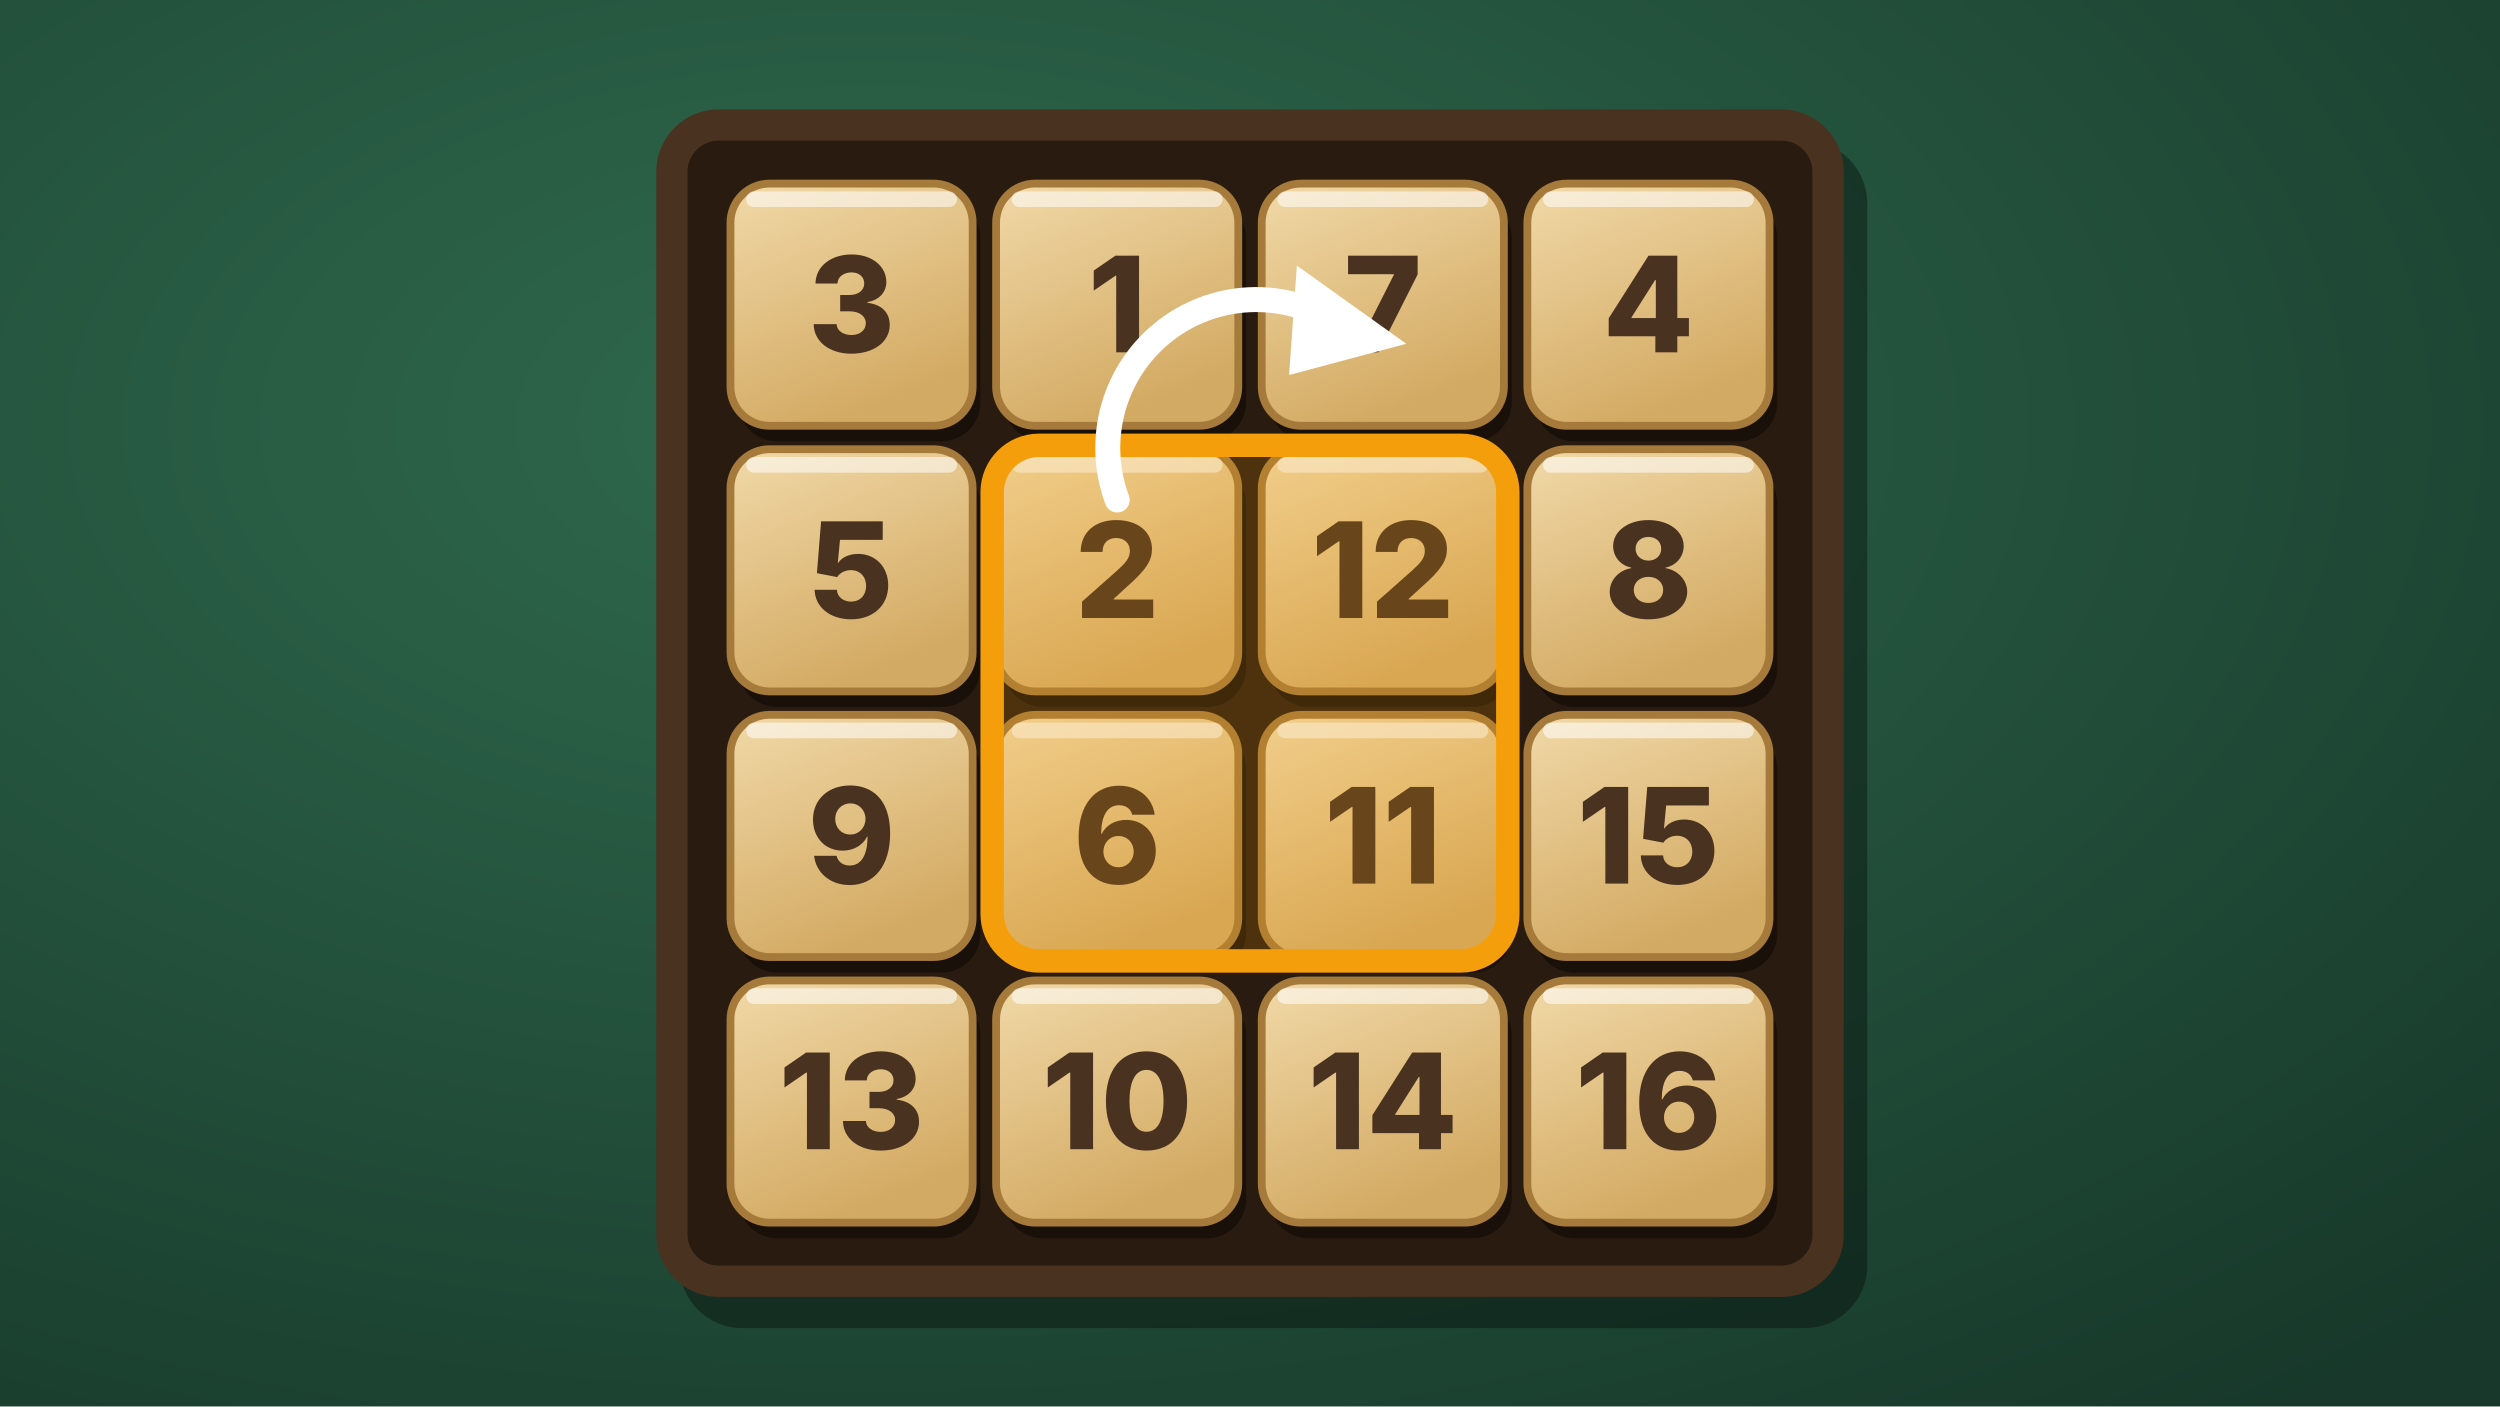
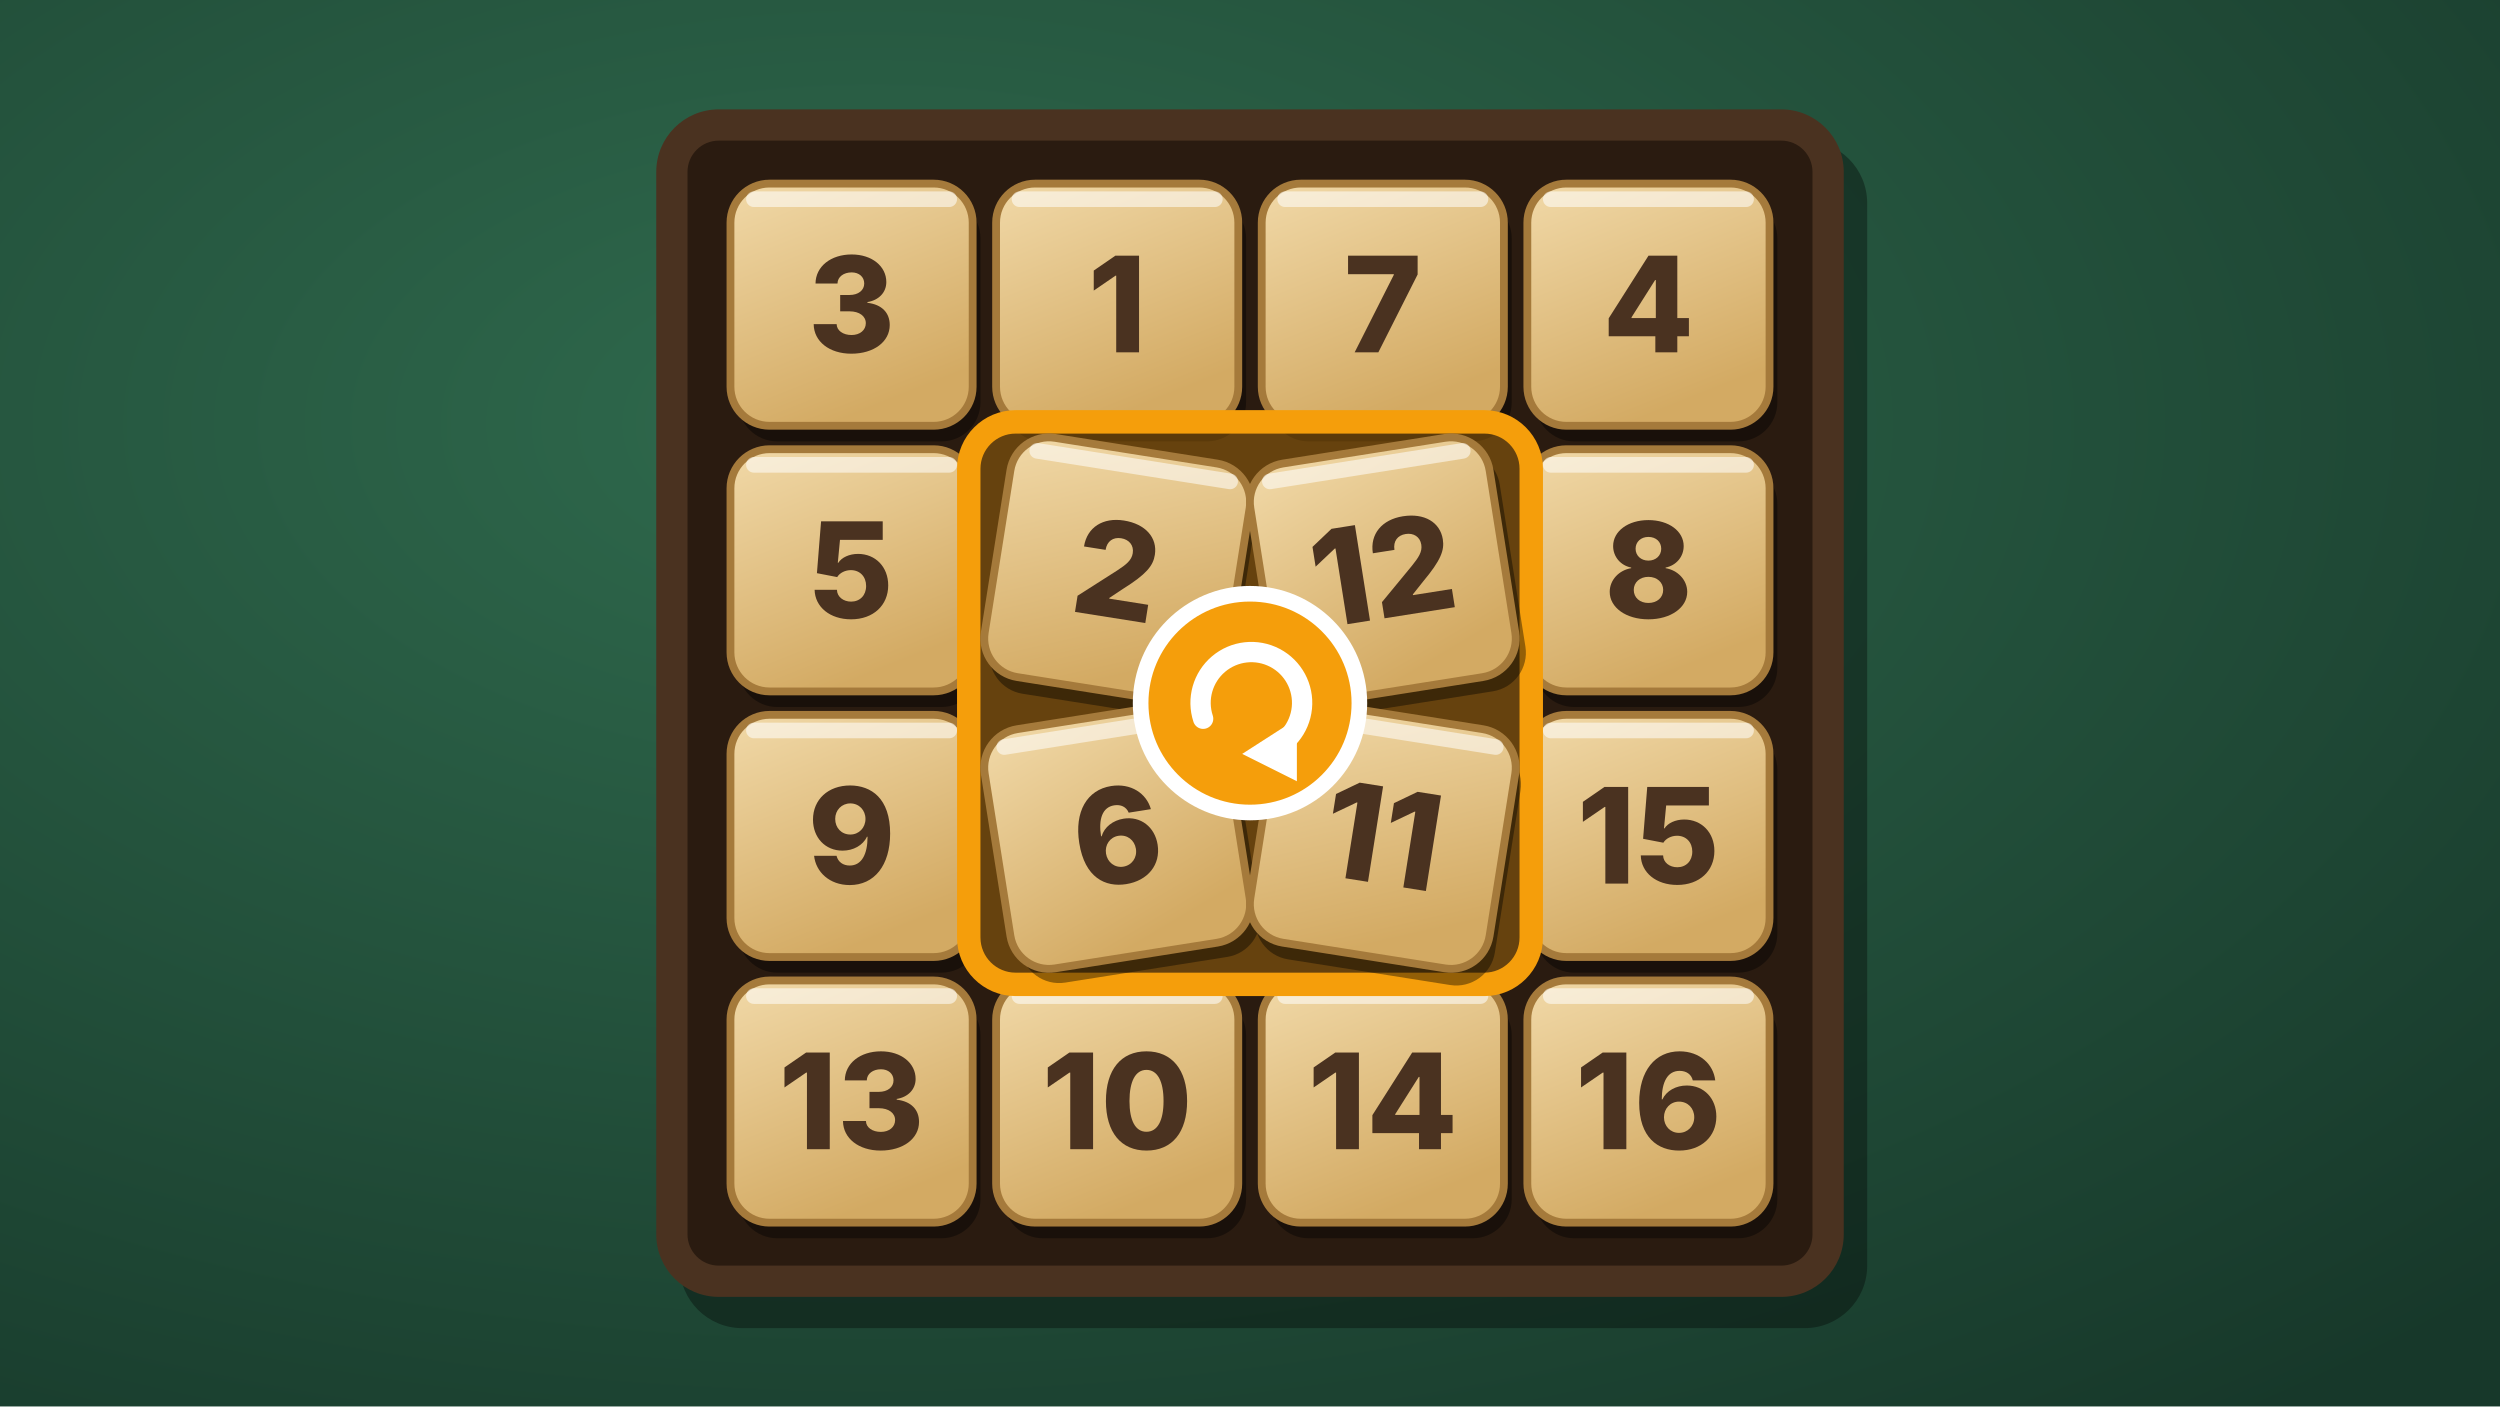
<svg xmlns="http://www.w3.org/2000/svg" width="320" height="180" viewBox="0 0 320 180">
  <rect width="320" height="180" fill="#285c43" />
  <defs>
    <linearGradient id="pz-twiddle-paper" x1="0" y1="0" x2="1" y2="1">
      <stop offset="0" stop-color="#fffdf6" />
      <stop offset="1" stop-color="#ebe5d3" />
    </linearGradient>
    <linearGradient id="pz-twiddle-wood" x1="0" y1="0" x2="0.4" y2="1">
      <stop offset="0" stop-color="#c99a62" />
      <stop offset="1" stop-color="#8f6538" />
    </linearGradient>
    <linearGradient id="pz-twiddle-slate" x1="0" y1="0" x2="0.5" y2="1">
      <stop offset="0" stop-color="#2d3e55" />
      <stop offset="1" stop-color="#161d2b" />
    </linearGradient>
    <radialGradient id="pz-twiddle-felt" cx="0.35" cy="0.3" r="0.9" fx="0.35" fy="0.3">
      <stop offset="0" stop-color="#2f6a4d" />
      <stop offset="1" stop-color="#17382a" />
    </radialGradient>
    <radialGradient id="pz-twiddle-ball" cx="0.32" cy="0.28" r="0.8" fx="0.32" fy="0.28">
      <stop offset="0" stop-color="#fff" />
      <stop offset="0.35" stop-color="#9fb4d6" />
      <stop offset="1" stop-color="#3a4d6e" />
    </radialGradient>
    <linearGradient id="pz-twiddle-tile" x1="0" y1="0" x2="0.4" y2="1">
      <stop offset="0" stop-color="#f1d9a8" />
      <stop offset="1" stop-color="#d3aa63" />
    </linearGradient>
    <linearGradient id="pz-twiddle-steel" x1="0" y1="0" x2="0" y2="1">
      <stop offset="0" stop-color="#f4f6fa" />
      <stop offset="1" stop-color="#9aa5b8" />
    </linearGradient>
  </defs>
  <rect x="0" y="0" width="320" height="180" fill="url(#pz-twiddle-felt)" />
  <rect x="87" y="18" width="152" height="152" rx="8" fill="rgba(0,0,0,0.35)" />
  <rect x="84" y="14" width="152" height="152" rx="8" fill="#4a3220" />
  <rect x="88" y="18" width="144" height="144" rx="4" fill="#2a1b10" />
  <rect x="94.5" y="25.5" width="31" height="31" rx="5" fill="rgba(0,0,0,0.4)" />
  <rect x="93.5" y="23.5" width="31" height="31" rx="5" fill="url(#pz-twiddle-tile)" stroke="#a57a3b" stroke-width="1" />
  <rect x="95.5" y="24.5" width="27" height="2" rx="1" fill="#fff" fill-opacity="0.55" />
  <text x="109" y="45.1" font-size="17" font-weight="800" text-anchor="middle" fill="#4a3220" font-family="system-ui,-apple-system,sans-serif">3</text>
  <rect x="128.5" y="25.5" width="31" height="31" rx="5" fill="rgba(0,0,0,0.4)" />
  <rect x="127.5" y="23.5" width="31" height="31" rx="5" fill="url(#pz-twiddle-tile)" stroke="#a57a3b" stroke-width="1" />
  <rect x="129.5" y="24.5" width="27" height="2" rx="1" fill="#fff" fill-opacity="0.55" />
  <text x="143" y="45.1" font-size="17" font-weight="800" text-anchor="middle" fill="#4a3220" font-family="system-ui,-apple-system,sans-serif">1</text>
  <rect x="162.5" y="25.5" width="31" height="31" rx="5" fill="rgba(0,0,0,0.4)" />
  <rect x="161.5" y="23.5" width="31" height="31" rx="5" fill="url(#pz-twiddle-tile)" stroke="#a57a3b" stroke-width="1" />
  <rect x="163.5" y="24.5" width="27" height="2" rx="1" fill="#fff" fill-opacity="0.55" />
  <text x="177" y="45.1" font-size="17" font-weight="800" text-anchor="middle" fill="#4a3220" font-family="system-ui,-apple-system,sans-serif">7</text>
  <rect x="196.5" y="25.5" width="31" height="31" rx="5" fill="rgba(0,0,0,0.4)" />
  <rect x="195.5" y="23.5" width="31" height="31" rx="5" fill="url(#pz-twiddle-tile)" stroke="#a57a3b" stroke-width="1" />
  <rect x="197.5" y="24.5" width="27" height="2" rx="1" fill="#fff" fill-opacity="0.55" />
  <text x="211" y="45.1" font-size="17" font-weight="800" text-anchor="middle" fill="#4a3220" font-family="system-ui,-apple-system,sans-serif">4</text>
  <rect x="94.5" y="59.5" width="31" height="31" rx="5" fill="rgba(0,0,0,0.4)" />
  <rect x="93.5" y="57.5" width="31" height="31" rx="5" fill="url(#pz-twiddle-tile)" stroke="#a57a3b" stroke-width="1" />
  <rect x="95.5" y="58.5" width="27" height="2" rx="1" fill="#fff" fill-opacity="0.55" />
  <text x="109" y="79.1" font-size="17" font-weight="800" text-anchor="middle" fill="#4a3220" font-family="system-ui,-apple-system,sans-serif">5</text>
-   <rect x="128.5" y="59.5" width="31" height="31" rx="5" fill="rgba(0,0,0,0.4)" />
-   <rect x="127.5" y="57.5" width="31" height="31" rx="5" fill="url(#pz-twiddle-tile)" stroke="#a57a3b" stroke-width="1" />
-   <rect x="129.5" y="58.5" width="27" height="2" rx="1" fill="#fff" fill-opacity="0.55" />
-   <text x="143" y="79.1" font-size="17" font-weight="800" text-anchor="middle" fill="#4a3220" font-family="system-ui,-apple-system,sans-serif">2</text>
-   <rect x="162.5" y="59.5" width="31" height="31" rx="5" fill="rgba(0,0,0,0.4)" />
-   <rect x="161.5" y="57.5" width="31" height="31" rx="5" fill="url(#pz-twiddle-tile)" stroke="#a57a3b" stroke-width="1" />
-   <rect x="163.5" y="58.5" width="27" height="2" rx="1" fill="#fff" fill-opacity="0.55" />
-   <text x="177" y="79.1" font-size="17" font-weight="800" text-anchor="middle" fill="#4a3220" font-family="system-ui,-apple-system,sans-serif">12</text>
  <rect x="196.5" y="59.5" width="31" height="31" rx="5" fill="rgba(0,0,0,0.4)" />
  <rect x="195.5" y="57.5" width="31" height="31" rx="5" fill="url(#pz-twiddle-tile)" stroke="#a57a3b" stroke-width="1" />
  <rect x="197.5" y="58.5" width="27" height="2" rx="1" fill="#fff" fill-opacity="0.55" />
  <text x="211" y="79.1" font-size="17" font-weight="800" text-anchor="middle" fill="#4a3220" font-family="system-ui,-apple-system,sans-serif">8</text>
  <rect x="94.5" y="93.5" width="31" height="31" rx="5" fill="rgba(0,0,0,0.4)" />
  <rect x="93.5" y="91.5" width="31" height="31" rx="5" fill="url(#pz-twiddle-tile)" stroke="#a57a3b" stroke-width="1" />
  <rect x="95.5" y="92.5" width="27" height="2" rx="1" fill="#fff" fill-opacity="0.55" />
  <text x="109" y="113.1" font-size="17" font-weight="800" text-anchor="middle" fill="#4a3220" font-family="system-ui,-apple-system,sans-serif">9</text>
-   <rect x="128.5" y="93.5" width="31" height="31" rx="5" fill="rgba(0,0,0,0.4)" />
-   <rect x="127.5" y="91.5" width="31" height="31" rx="5" fill="url(#pz-twiddle-tile)" stroke="#a57a3b" stroke-width="1" />
-   <rect x="129.5" y="92.5" width="27" height="2" rx="1" fill="#fff" fill-opacity="0.55" />
-   <text x="143" y="113.1" font-size="17" font-weight="800" text-anchor="middle" fill="#4a3220" font-family="system-ui,-apple-system,sans-serif">6</text>
-   <rect x="162.5" y="93.5" width="31" height="31" rx="5" fill="rgba(0,0,0,0.4)" />
-   <rect x="161.5" y="91.5" width="31" height="31" rx="5" fill="url(#pz-twiddle-tile)" stroke="#a57a3b" stroke-width="1" />
-   <rect x="163.5" y="92.5" width="27" height="2" rx="1" fill="#fff" fill-opacity="0.55" />
-   <text x="177" y="113.1" font-size="17" font-weight="800" text-anchor="middle" fill="#4a3220" font-family="system-ui,-apple-system,sans-serif">11</text>
  <rect x="196.5" y="93.5" width="31" height="31" rx="5" fill="rgba(0,0,0,0.4)" />
  <rect x="195.5" y="91.5" width="31" height="31" rx="5" fill="url(#pz-twiddle-tile)" stroke="#a57a3b" stroke-width="1" />
  <rect x="197.5" y="92.5" width="27" height="2" rx="1" fill="#fff" fill-opacity="0.55" />
  <text x="211" y="113.1" font-size="17" font-weight="800" text-anchor="middle" fill="#4a3220" font-family="system-ui,-apple-system,sans-serif">15</text>
  <rect x="94.5" y="127.5" width="31" height="31" rx="5" fill="rgba(0,0,0,0.4)" />
  <rect x="93.5" y="125.5" width="31" height="31" rx="5" fill="url(#pz-twiddle-tile)" stroke="#a57a3b" stroke-width="1" />
  <rect x="95.5" y="126.5" width="27" height="2" rx="1" fill="#fff" fill-opacity="0.55" />
  <text x="109" y="147.1" font-size="17" font-weight="800" text-anchor="middle" fill="#4a3220" font-family="system-ui,-apple-system,sans-serif">13</text>
  <rect x="128.5" y="127.5" width="31" height="31" rx="5" fill="rgba(0,0,0,0.4)" />
  <rect x="127.5" y="125.5" width="31" height="31" rx="5" fill="url(#pz-twiddle-tile)" stroke="#a57a3b" stroke-width="1" />
  <rect x="129.5" y="126.5" width="27" height="2" rx="1" fill="#fff" fill-opacity="0.55" />
  <text x="143" y="147.1" font-size="17" font-weight="800" text-anchor="middle" fill="#4a3220" font-family="system-ui,-apple-system,sans-serif">10</text>
  <rect x="162.5" y="127.5" width="31" height="31" rx="5" fill="rgba(0,0,0,0.4)" />
  <rect x="161.5" y="125.5" width="31" height="31" rx="5" fill="url(#pz-twiddle-tile)" stroke="#a57a3b" stroke-width="1" />
  <rect x="163.5" y="126.5" width="27" height="2" rx="1" fill="#fff" fill-opacity="0.55" />
  <text x="177" y="147.1" font-size="17" font-weight="800" text-anchor="middle" fill="#4a3220" font-family="system-ui,-apple-system,sans-serif">14</text>
  <rect x="196.5" y="127.5" width="31" height="31" rx="5" fill="rgba(0,0,0,0.4)" />
  <rect x="195.5" y="125.5" width="31" height="31" rx="5" fill="url(#pz-twiddle-tile)" stroke="#a57a3b" stroke-width="1" />
  <rect x="197.5" y="126.5" width="27" height="2" rx="1" fill="#fff" fill-opacity="0.55" />
  <text x="211" y="147.1" font-size="17" font-weight="800" text-anchor="middle" fill="#4a3220" font-family="system-ui,-apple-system,sans-serif">16</text>
-   <rect x="127" y="57" width="66" height="66" fill="rgba(245,158,11,0.18)" stroke="#f59e0b" stroke-width="3" rx="6" />
-   <path d="M143 64A19 19 0 0 1 172 42" fill="none" stroke="#fff" stroke-width="3.2" stroke-linecap="round" stroke-linejoin="round" />
-   <path d="M166 34L180 44L165 48Z" fill="#fff" />
+   <rect x="124" y="54" width="72" height="72" fill="rgba(245,158,11,0.3)" stroke="#f59e0b" stroke-width="3" rx="6" />
+   <g transform="rotate(9 143 73)">
+     <rect x="128.5" y="59.5" width="31" height="31" rx="5" fill="rgba(0,0,0,0.4)" />
+     <rect x="127.5" y="57.5" width="31" height="31" rx="5" fill="url(#pz-twiddle-tile)" stroke="#a57a3b" stroke-width="1" />
+     <rect x="129.5" y="58.5" width="27" height="2" rx="1" fill="#fff" fill-opacity="0.55" />
+     <text x="143" y="79.1" font-size="17" font-weight="800" text-anchor="middle" fill="#4a3220" font-family="system-ui,-apple-system,sans-serif">2</text>
+   </g>
+   <g transform="rotate(-9 177 73)">
+     <rect x="162.5" y="59.5" width="31" height="31" rx="5" fill="rgba(0,0,0,0.4)" />
+     <rect x="161.5" y="57.5" width="31" height="31" rx="5" fill="url(#pz-twiddle-tile)" stroke="#a57a3b" stroke-width="1" />
+     <rect x="163.5" y="58.5" width="27" height="2" rx="1" fill="#fff" fill-opacity="0.55" />
+     <text x="177" y="79.1" font-size="17" font-weight="800" text-anchor="middle" fill="#4a3220" font-family="system-ui,-apple-system,sans-serif">12</text>
+   </g>
+   <g transform="rotate(-9 143 107)">
+     <rect x="128.5" y="93.5" width="31" height="31" rx="5" fill="rgba(0,0,0,0.4)" />
+     <rect x="127.5" y="91.5" width="31" height="31" rx="5" fill="url(#pz-twiddle-tile)" stroke="#a57a3b" stroke-width="1" />
+     <rect x="129.5" y="92.5" width="27" height="2" rx="1" fill="#fff" fill-opacity="0.55" />
+     <text x="143" y="113.1" font-size="17" font-weight="800" text-anchor="middle" fill="#4a3220" font-family="system-ui,-apple-system,sans-serif">6</text>
+   </g>
+   <g transform="rotate(9 177 107)">
+     <rect x="162.5" y="93.5" width="31" height="31" rx="5" fill="rgba(0,0,0,0.4)" />
+     <rect x="161.5" y="91.5" width="31" height="31" rx="5" fill="url(#pz-twiddle-tile)" stroke="#a57a3b" stroke-width="1" />
+     <rect x="163.5" y="92.5" width="27" height="2" rx="1" fill="#fff" fill-opacity="0.55" />
+     <text x="177" y="113.1" font-size="17" font-weight="800" text-anchor="middle" fill="#4a3220" font-family="system-ui,-apple-system,sans-serif">11</text>
+   </g>
+   <circle cx="160" cy="90" r="14" fill="#f59e0b" stroke="#fff" stroke-width="2" />
+   <path d="M154 92A6.5 6.5 0 1 1 162 96.2" fill="none" stroke="#fff" stroke-width="2.6" stroke-linecap="round" stroke-linejoin="round" />
+   <path d="M166 92L166 100L159 96.5Z" fill="#fff" />
</svg>
